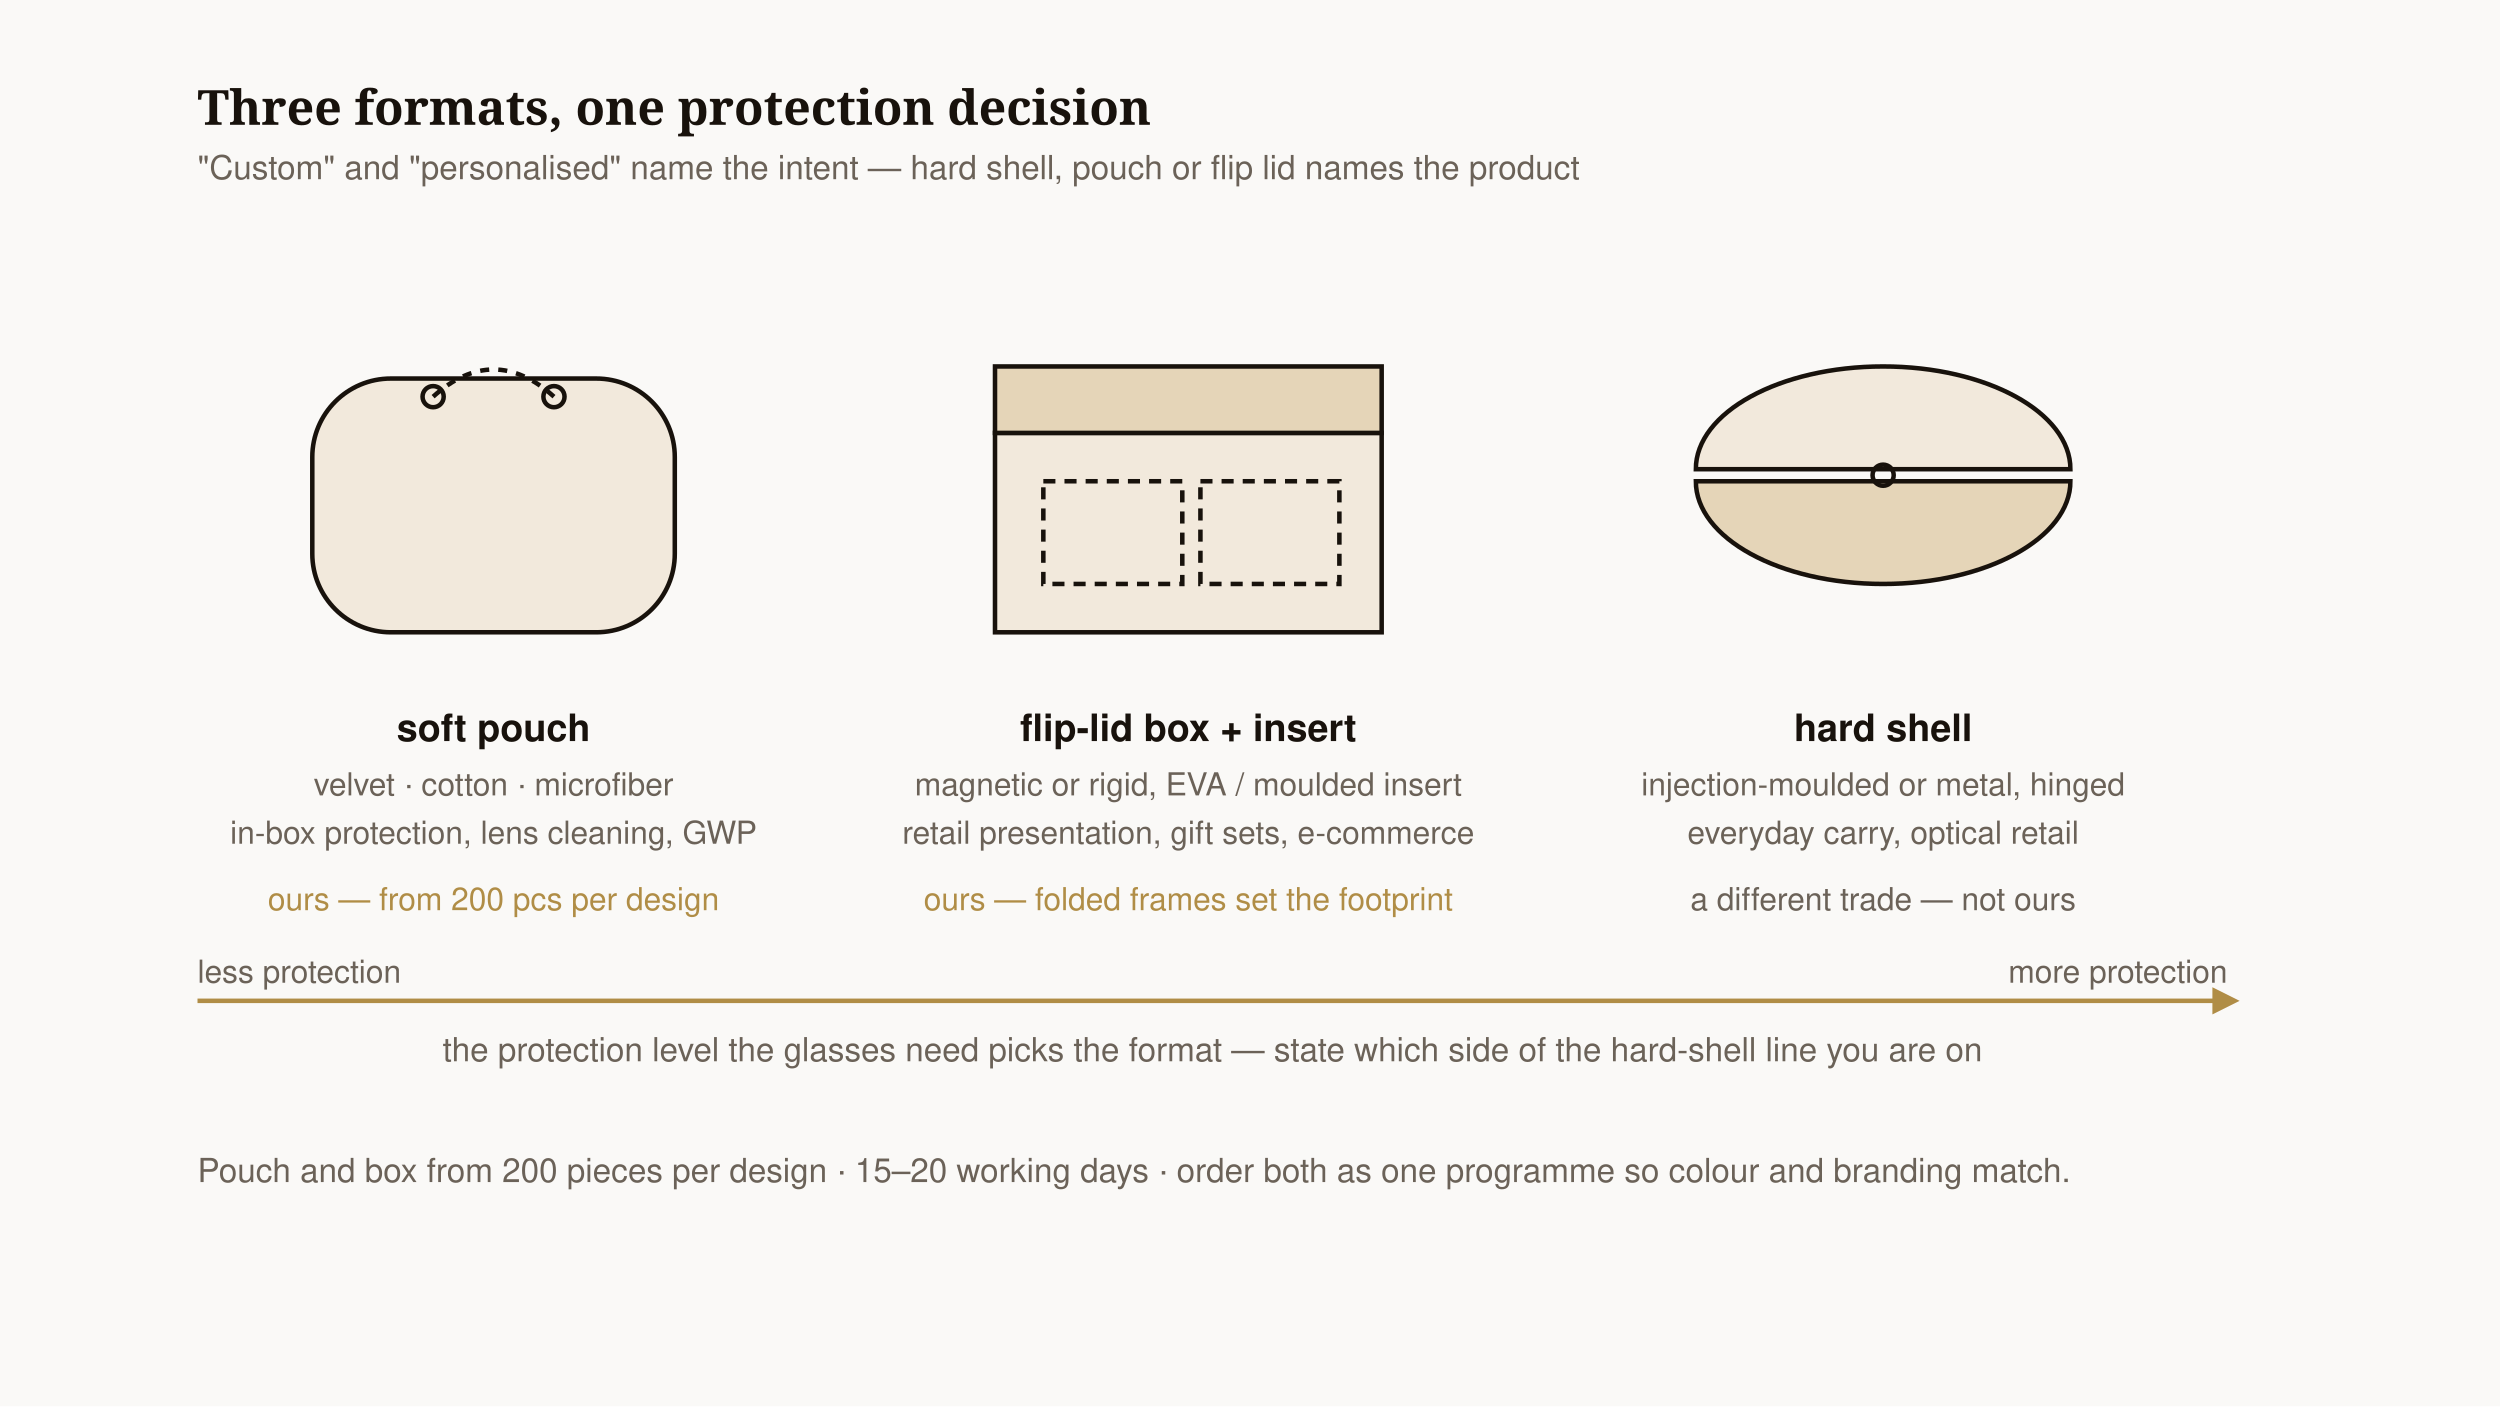
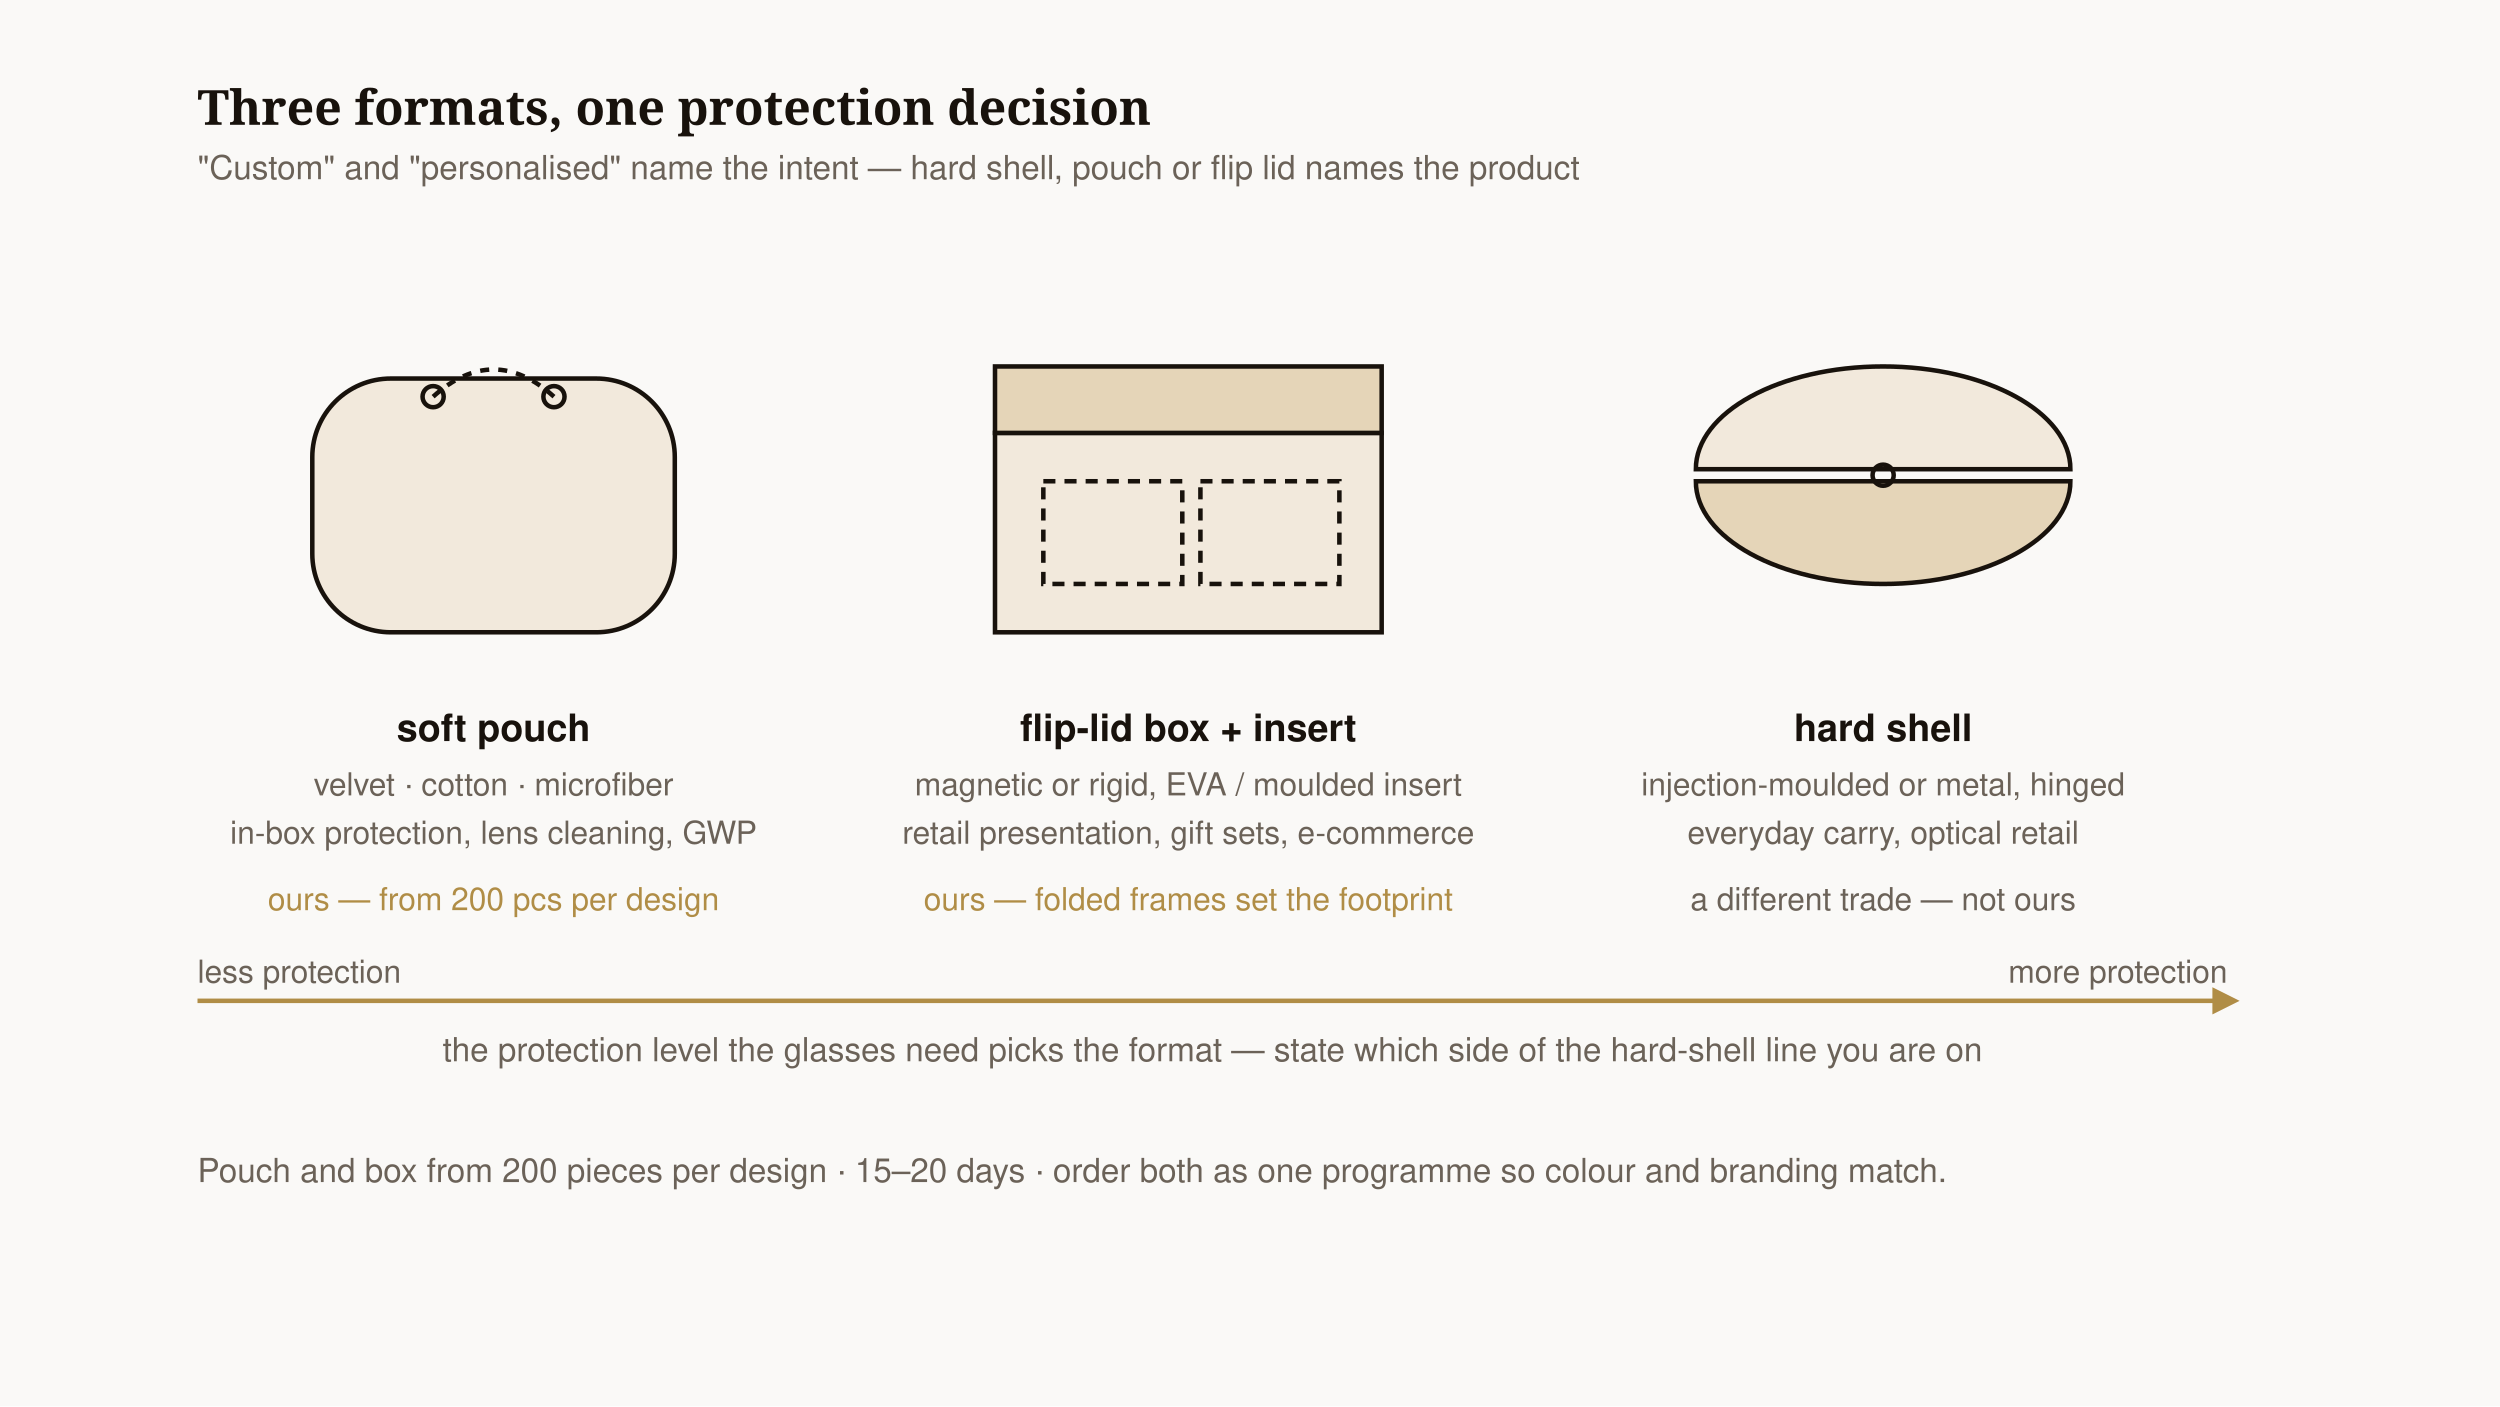
<svg xmlns="http://www.w3.org/2000/svg" viewBox="0 0 1200 675" width="1200" height="675" role="img" aria-label="Glasses case formats: soft pouch, flip-lid box with insert, hard shell — mapped to protection level">
  <rect width="1200" height="675" fill="#faf9f7" />
  <g transform="translate(60 28) scale(1.45)" font-family="Helvetica,Arial,sans-serif">
    <text x="24" y="22" font-family="Georgia,serif" font-size="16" font-weight="600" fill="#18120c">Three formats, one protection decision</text>
    <text x="24" y="40" font-size="11" fill="#6b6258">"Custom" and "personalised" name the intent — hard shell, pouch or flip lid names the product</text>
    <g stroke="#18120c" stroke-width="1.5" fill="#f2e9dc">
      <rect x="62" y="106" width="120" height="84" rx="26" />
      <circle cx="102" cy="112" r="3.5" fill="none" />
      <circle cx="142" cy="112" r="3.5" fill="none" />
      <path d="M 102 112 q 20 -18 40 0" fill="none" stroke-dasharray="3 3" />
      <rect x="288" y="124" width="128" height="66" />
      <rect x="288" y="102" width="128" height="22" fill="#e5d5b8" />
      <rect x="304" y="140" width="46" height="34" fill="none" stroke-dasharray="4 3" />
      <rect x="356" y="140" width="46" height="34" fill="none" stroke-dasharray="4 3" />
      <path d="M 520 136 a 62 34 0 0 1 124 0 z" />
      <path d="M 520 140 a 62 34 0 0 0 124 0 z" fill="#e5d5b8" />
      <circle cx="582" cy="138" r="3.5" fill="none" />
    </g>
    <g font-size="12.5" fill="#18120c" text-anchor="middle">
      <text x="122" y="226" font-weight="600">soft pouch</text>
      <text x="122" y="244" font-size="10.5" fill="#6b6258">velvet · cotton · microfiber</text>
      <text x="122" y="260" font-size="10.5" fill="#6b6258">in-box protection, lens cleaning, GWP</text>
      <text x="122" y="282" font-size="10.5" fill="#b08d46">ours — from 200 pcs per design</text>
      <text x="352" y="226" font-weight="600">flip-lid box + insert</text>
      <text x="352" y="244" font-size="10.5" fill="#6b6258">magnetic or rigid, EVA / moulded insert</text>
      <text x="352" y="260" font-size="10.5" fill="#6b6258">retail presentation, gift sets, e-commerce</text>
      <text x="352" y="282" font-size="10.5" fill="#b08d46">ours — folded frames set the footprint</text>
      <text x="582" y="226" font-weight="600">hard shell</text>
      <text x="582" y="244" font-size="10.5" fill="#6b6258">injection-moulded or metal, hinged</text>
      <text x="582" y="260" font-size="10.5" fill="#6b6258">everyday carry, optical retail</text>
      <text x="582" y="282" font-size="10.5" fill="#6b6258">a different trade — not ours</text>
    </g>
    <line x1="24" y1="312" x2="696" y2="312" stroke="#b08d46" stroke-width="1.5" />
    <path d="M 700 312 l -9 -4.5 v 9 z" fill="#b08d46" />
    <text x="24" y="306" font-size="10.5" fill="#6b6258">less protection</text>
    <text x="696" y="306" text-anchor="end" font-size="10.5" fill="#6b6258">more protection</text>
    <text x="360" y="332" text-anchor="middle" font-size="11" fill="#6b6258">the protection level the glasses need picks the format — state which side of the hard-shell line you are on</text>
-     <text x="24" y="372" font-size="11" fill="#6b6258">Pouch and box from 200 pieces per design · 15–20 working days · order both as one programme so colour and branding match.</text>
+     <text x="24" y="372" font-size="11" fill="#6b6258">Pouch and box from 200 pieces per design · 15–20 days · order both as one programme so colour and branding match.</text>
  </g>
</svg>
